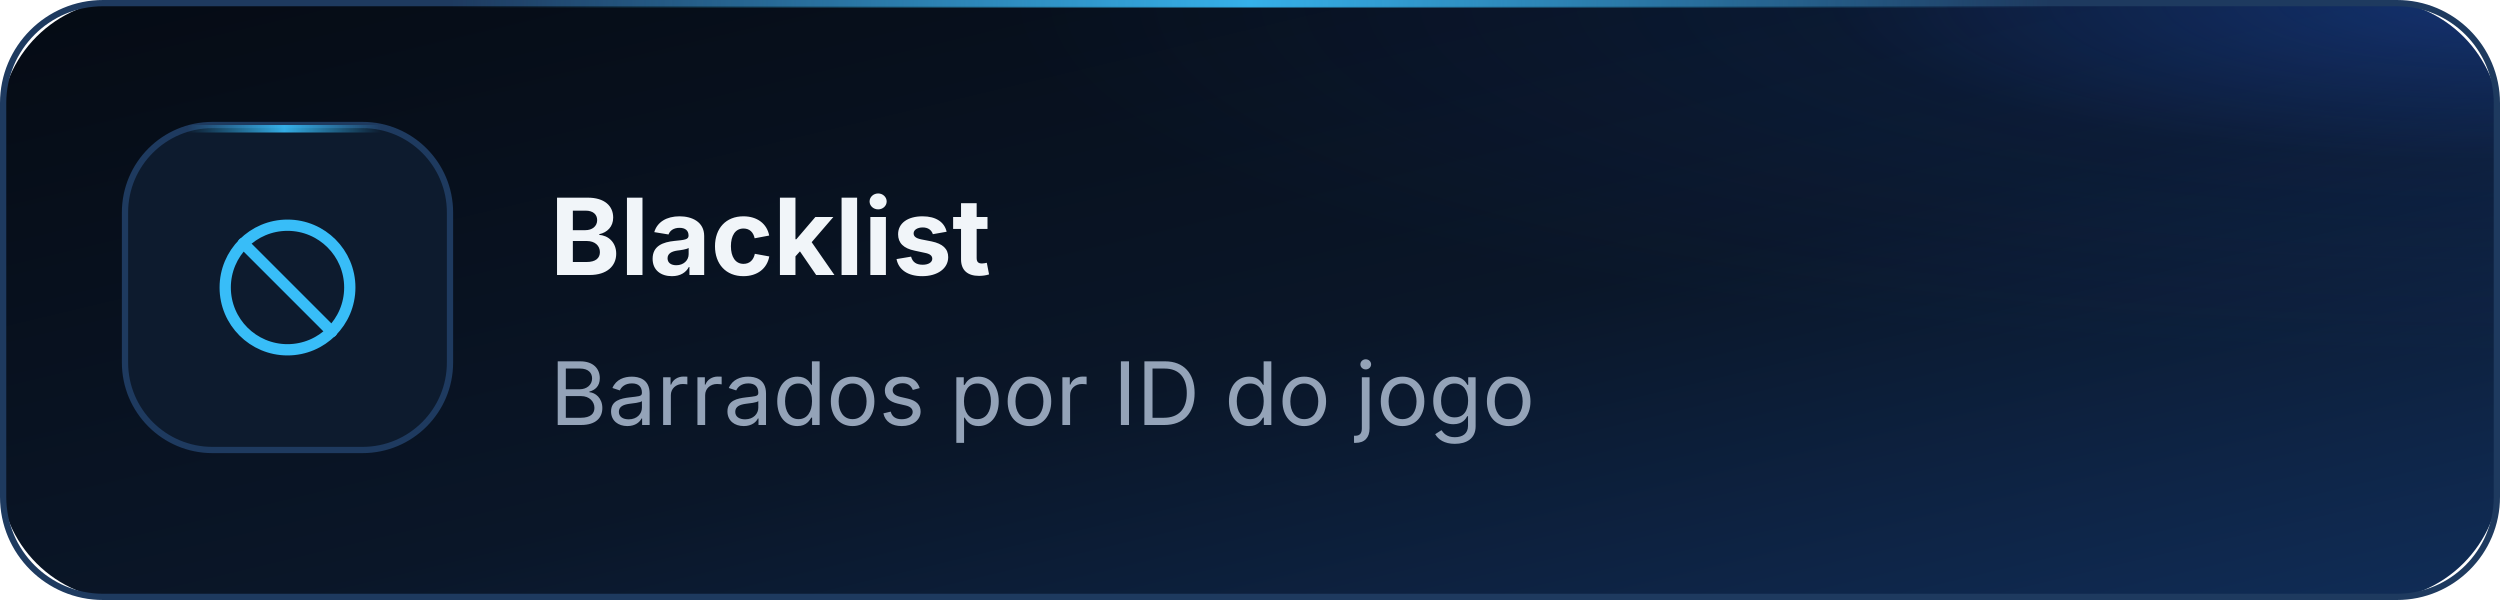
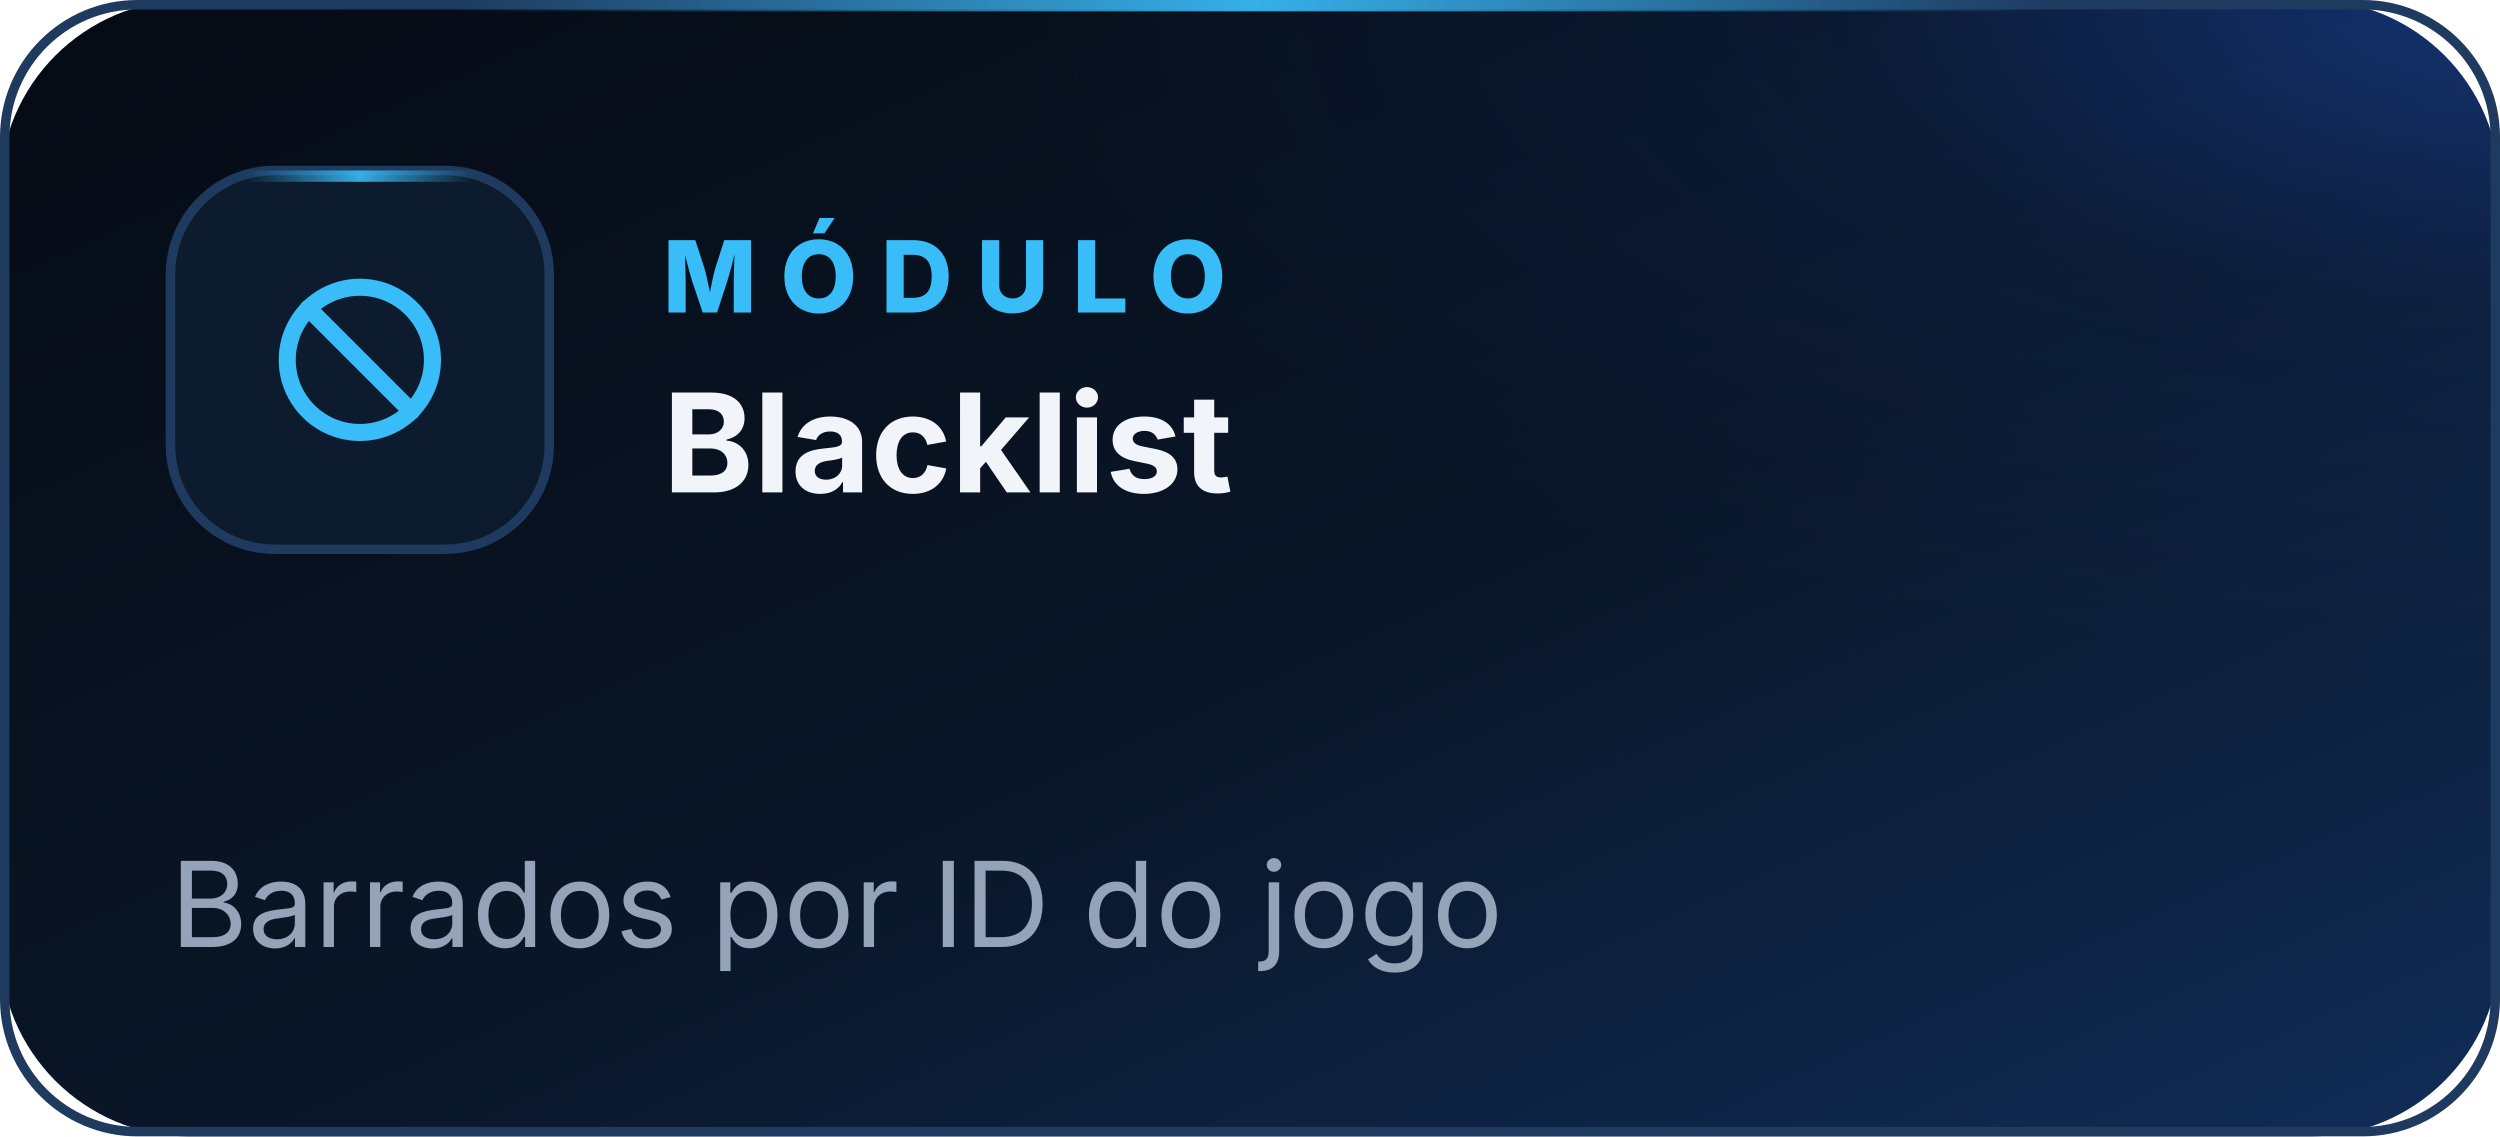
- <svg xmlns="http://www.w3.org/2000/svg" width="400" height="96" viewBox="0 0 400 96" role="img" aria-label="Blacklist: Barrados por ID do jogo" font-family="'Segoe UI', 'Inter', 'Helvetica Neue', Arial, sans-serif">
+ <svg xmlns="http://www.w3.org/2000/svg" width="264" height="120" viewBox="0 0 264 120" role="img" aria-label="Módulo Blacklist: Barrados por ID do jogo" font-family="'Segoe UI', 'Inter', 'Helvetica Neue', Arial, sans-serif">
  <defs>
-     <linearGradient id="bgmcardsmoduloblacklist" x1="0" y1="0" x2="1" y2="1">
+     <linearGradient id="bgmdblacklist" x1="0" y1="0" x2="1" y2="1">
      <stop offset="0" stop-color="#050B14" />
      <stop offset=".55" stop-color="#0A1628" />
      <stop offset="1" stop-color="#102D58" />
    </linearGradient>
-     <radialGradient id="glowmcardsmoduloblacklist" cx="1.0" cy="0.0" r=".6">
+     <radialGradient id="glowmdblacklist" cx="1.0" cy="0.0" r=".6">
      <stop offset="0" stop-color="#2563EB" stop-opacity=".38" />
      <stop offset=".45" stop-color="#2563EB" stop-opacity=".08" />
      <stop offset="1" stop-color="#2563EB" stop-opacity="0" />
    </radialGradient>
-     <pattern id="gridmcardsmoduloblacklist" width="32" height="32" patternUnits="userSpaceOnUse">
-       <path d="M32 0H0V32" fill="none" stroke="#1E3A5F" stroke-width="1" opacity=".45" />
-     </pattern>
-     <linearGradient id="edgemcardsmoduloblacklist" x1="0" y1="0" x2="1" y2="0">
+     <linearGradient id="edgemdblacklist" x1="0" y1="0" x2="1" y2="0">
      <stop offset="0" stop-color="#38BDF8" stop-opacity="0" />
      <stop offset=".5" stop-color="#38BDF8" stop-opacity=".9" />
      <stop offset="1" stop-color="#38BDF8" stop-opacity="0" />
    </linearGradient>
-     <linearGradient id="txtmcardsmoduloblacklist" x1="0" y1="0" x2="1" y2="0">
-       <stop offset="0" stop-color="#2563EB" />
-       <stop offset=".5" stop-color="#3B82F6" />
-       <stop offset="1" stop-color="#38BDF8" />
-     </linearGradient>
-     <linearGradient id="fademcardsmoduloblacklist" x1="0" y1="0" x2="1" y2="0">
-       <stop offset="0" stop-color="#fff" stop-opacity="0" />
-       <stop offset=".35" stop-color="#fff" stop-opacity=".9" />
-       <stop offset="1" stop-color="#fff" />
-     </linearGradient>
-     <mask id="gmmcardsmoduloblacklist">
-       <rect width="400" height="96" fill="url(#fademcardsmoduloblacklist)" />
-     </mask>
-     <clipPath id="clipmcardsmoduloblacklist">
-       <rect width="400" height="96" rx="20" />
+     <clipPath id="clipmdblacklist">
+       <rect width="264" height="120" rx="20" />
    </clipPath>
  </defs>
-   <g clip-path="url(#clipmcardsmoduloblacklist)">
-     <rect width="400" height="96" fill="url(#bgmcardsmoduloblacklist)" />
-     <rect width="400" height="96" fill="url(#glowmcardsmoduloblacklist)" />
+   <g clip-path="url(#clipmdblacklist)">
+     <rect width="264" height="120" fill="url(#bgmdblacklist)" />
+     <rect width="264" height="120" fill="url(#glowmdblacklist)" />
  </g>
-   <rect x=".5" y=".5" width="399" height="95" rx="16" fill="none" stroke="#1E3A5F" />
-   <rect x="72" y="0" width="256" height="1.2" fill="url(#edgemcardsmoduloblacklist)" />
-   <rect x="20" y="20" width="52" height="52" rx="14" fill="#0D1B2E" stroke="#1E3A5F" />
-   <rect x="30" y="20" width="31" height="1.2" fill="url(#edgemcardsmoduloblacklist)" />
-   <g transform="translate(34.04 34.04) scale(0.9967)" fill="none" stroke="#38BDF8" stroke-width="1.81" stroke-linecap="round" stroke-linejoin="round" color="#38BDF8">
+   <rect x=".5" y=".5" width="263" height="119" rx="14" fill="none" stroke="#1E3A5F" />
+   <rect x="48" y="0" width="169" height="1.2" fill="url(#edgemdblacklist)" />
+   <rect x="18" y="18" width="40" height="40" rx="11" fill="#0D1B2E" stroke="#1E3A5F" />
+   <rect x="26" y="18" width="24" height="1.2" fill="url(#edgemdblacklist)" />
+   <g transform="translate(28.8 28.8) scale(0.7667)" fill="none" stroke="#38BDF8" stroke-width="2.35" stroke-linecap="round" stroke-linejoin="round" color="#38BDF8">
    <circle cx="12" cy="12" r="10" />
    <path d="m4.9 4.9 14.2 14.2" />
  </g>
-   <text x="88" y="44" fill="#F1F5F9" font-size="17" font-weight="700">Blacklist</text>
-   <text x="88" y="68.0" fill="#94A3B8" font-size="14" font-weight="400" text-anchor="start">Barrados por ID do jogo</text>
+   <text x="70" y="33" fill="#38BDF8" font-size="10.5" font-weight="800" letter-spacing="2.5">MÓDULO</text>
+   <text x="70" y="52" fill="#F1F5F9" font-size="14.5" font-weight="700">Blacklist</text>
+   <text x="18" y="100.0" fill="#94A3B8" font-size="12.5" font-weight="400" text-anchor="start">Barrados por ID do jogo</text>
</svg>
